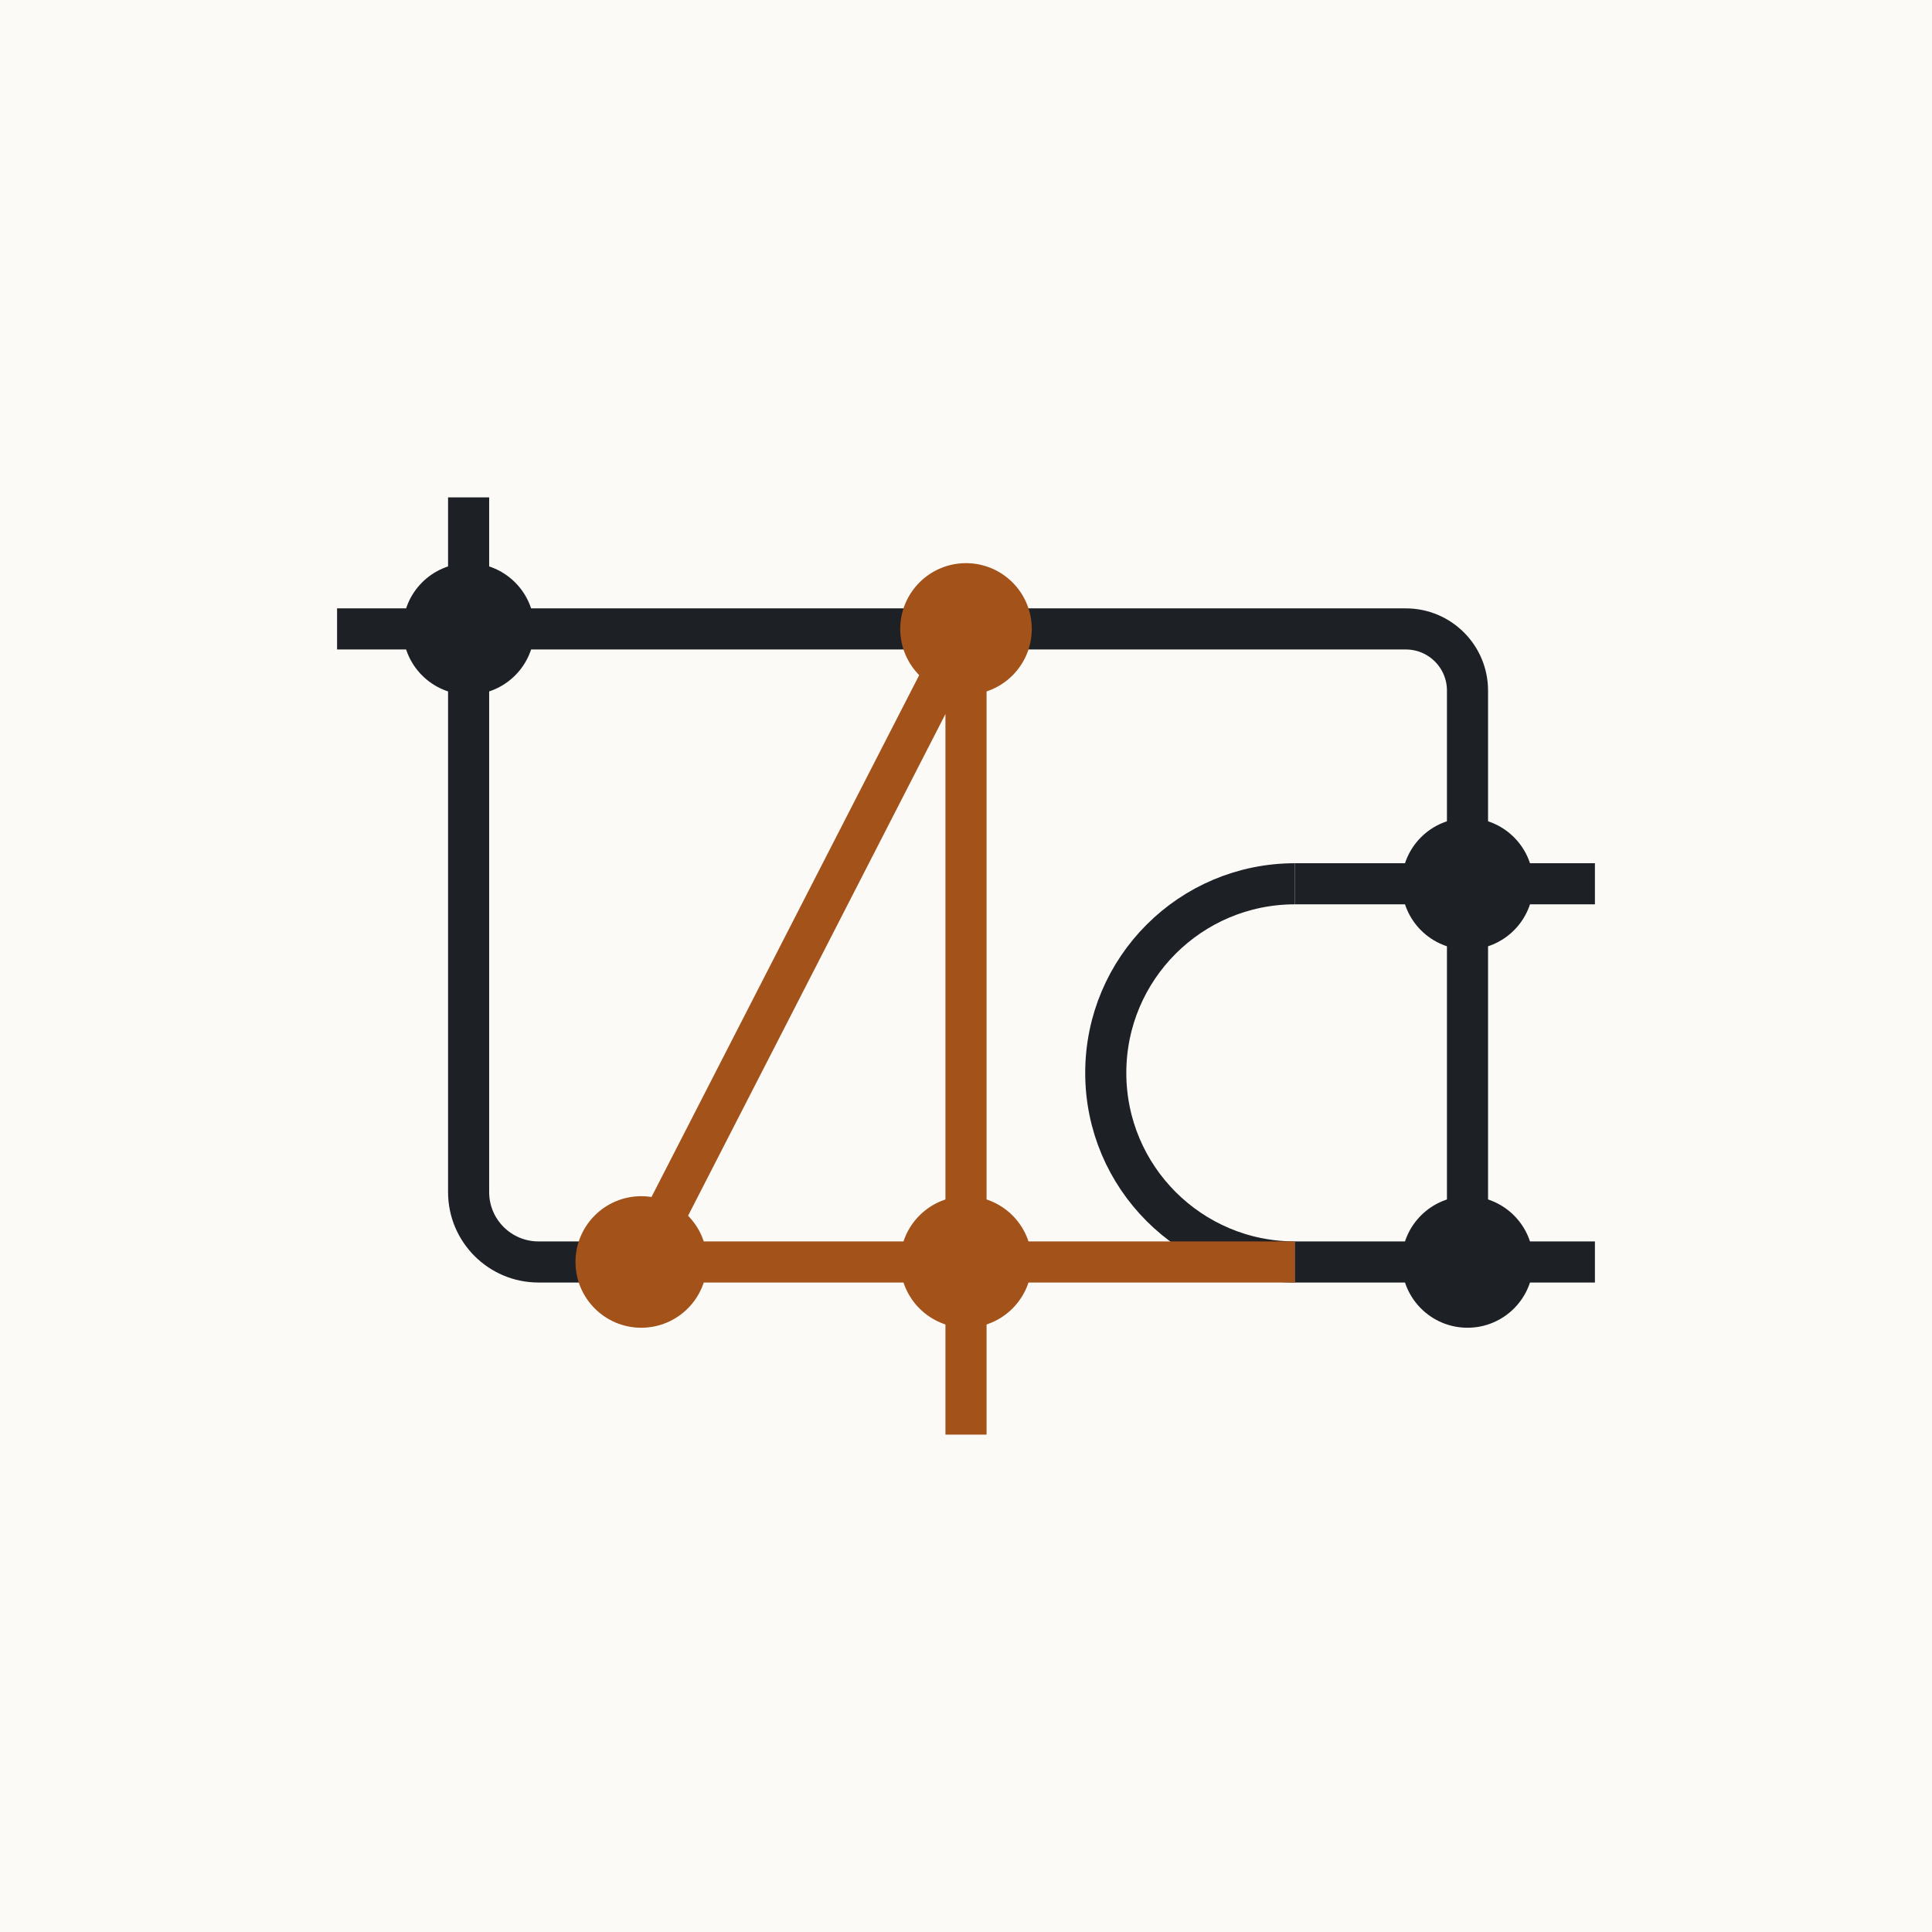
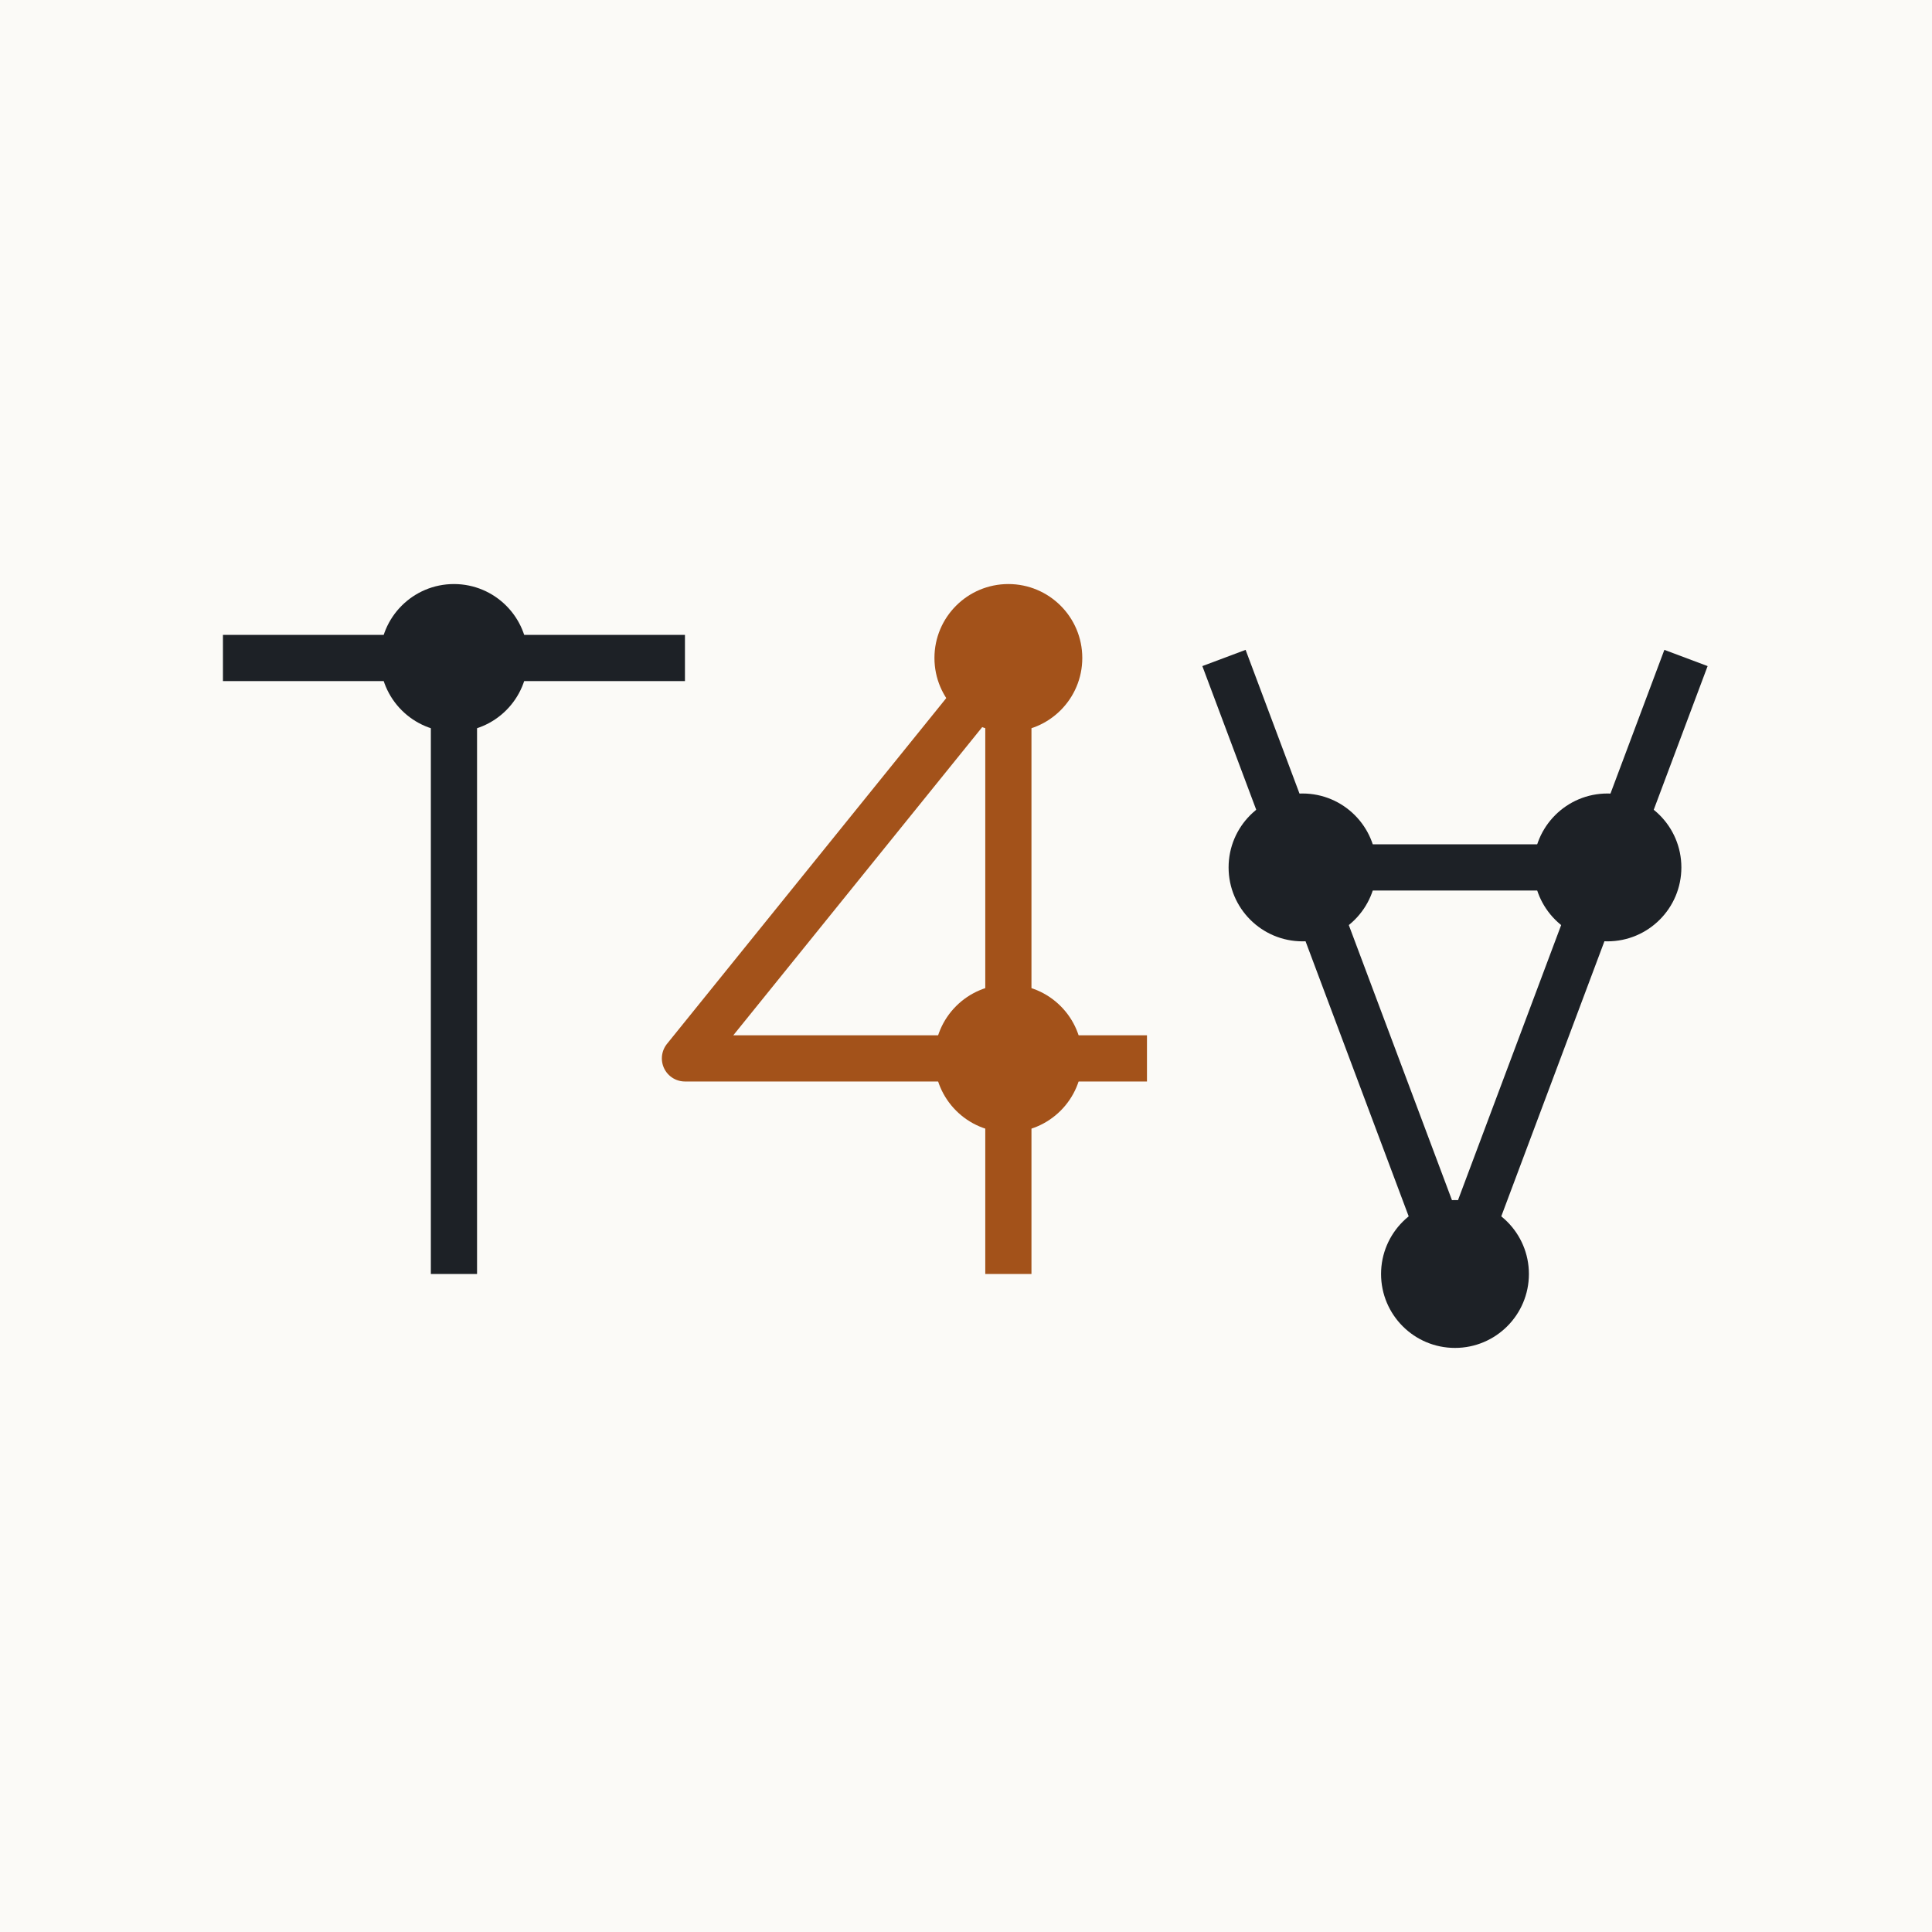
- <svg xmlns="http://www.w3.org/2000/svg" viewBox="-46.00 -97.00 470.00 470.00" role="img" aria-labelledby="t">
+ <svg xmlns="http://www.w3.org/2000/svg" viewBox="-72.38 -173.62 627.25 627.25" role="img" aria-labelledby="t">
  <rect x="-1000" y="-1000" width="3000" height="3000" fill="#fbfaf7" />
-   <g fill="none" stroke-width="10.00" stroke-linejoin="round">
+   <g fill="none" stroke-width="15.00" stroke-linecap="butt" stroke-linejoin="round">
    <g stroke="#1d2126">
-       <path d="M68 24V193A17 17 0 0 0 85 210H110" />
-       <path d="M36 56H296A15 15 0 0 1 311 71V210" />
-       <path d="M269 118H342M269 210H342" />
-       <path d="M269 118A46 46 0 0 0 269 210" />
+       <path d="M0.0 40.0H150.0M75.0 40.0V240.0" />
+       <path d="M325.0 40.0L400.0 240.0L475.0 40.0M350.50 108.00H449.50" />
    </g>
    <g stroke="#a3521a">
-       <path d="M110 210L189 56V252M110 210H269" />
+       <path d="M255.0 40.0L150.0 170.0H300.0M255.0 40.0V240.0" />
    </g>
  </g>
  <g fill="#1d2126">
-     <circle cx="68" cy="56" r="16.00" />
-     <circle cx="311" cy="118" r="16.00" />
-     <circle cx="311" cy="210" r="16.00" />
+     <circle cx="75.00" cy="40.00" r="24.00" />
+     <circle cx="350.50" cy="108.00" r="24.00" />
+     <circle cx="449.50" cy="108.00" r="24.00" />
+     <circle cx="400.00" cy="240.00" r="24.00" />
  </g>
  <g fill="#a3521a">
-     <circle cx="189" cy="56" r="16.00" />
-     <circle cx="110" cy="210" r="16.00" />
-     <circle cx="189" cy="210" r="16.00" />
+     <circle cx="255.00" cy="40.00" r="24.00" />
+     <circle cx="255.00" cy="170.00" r="24.00" />
  </g>
</svg>
